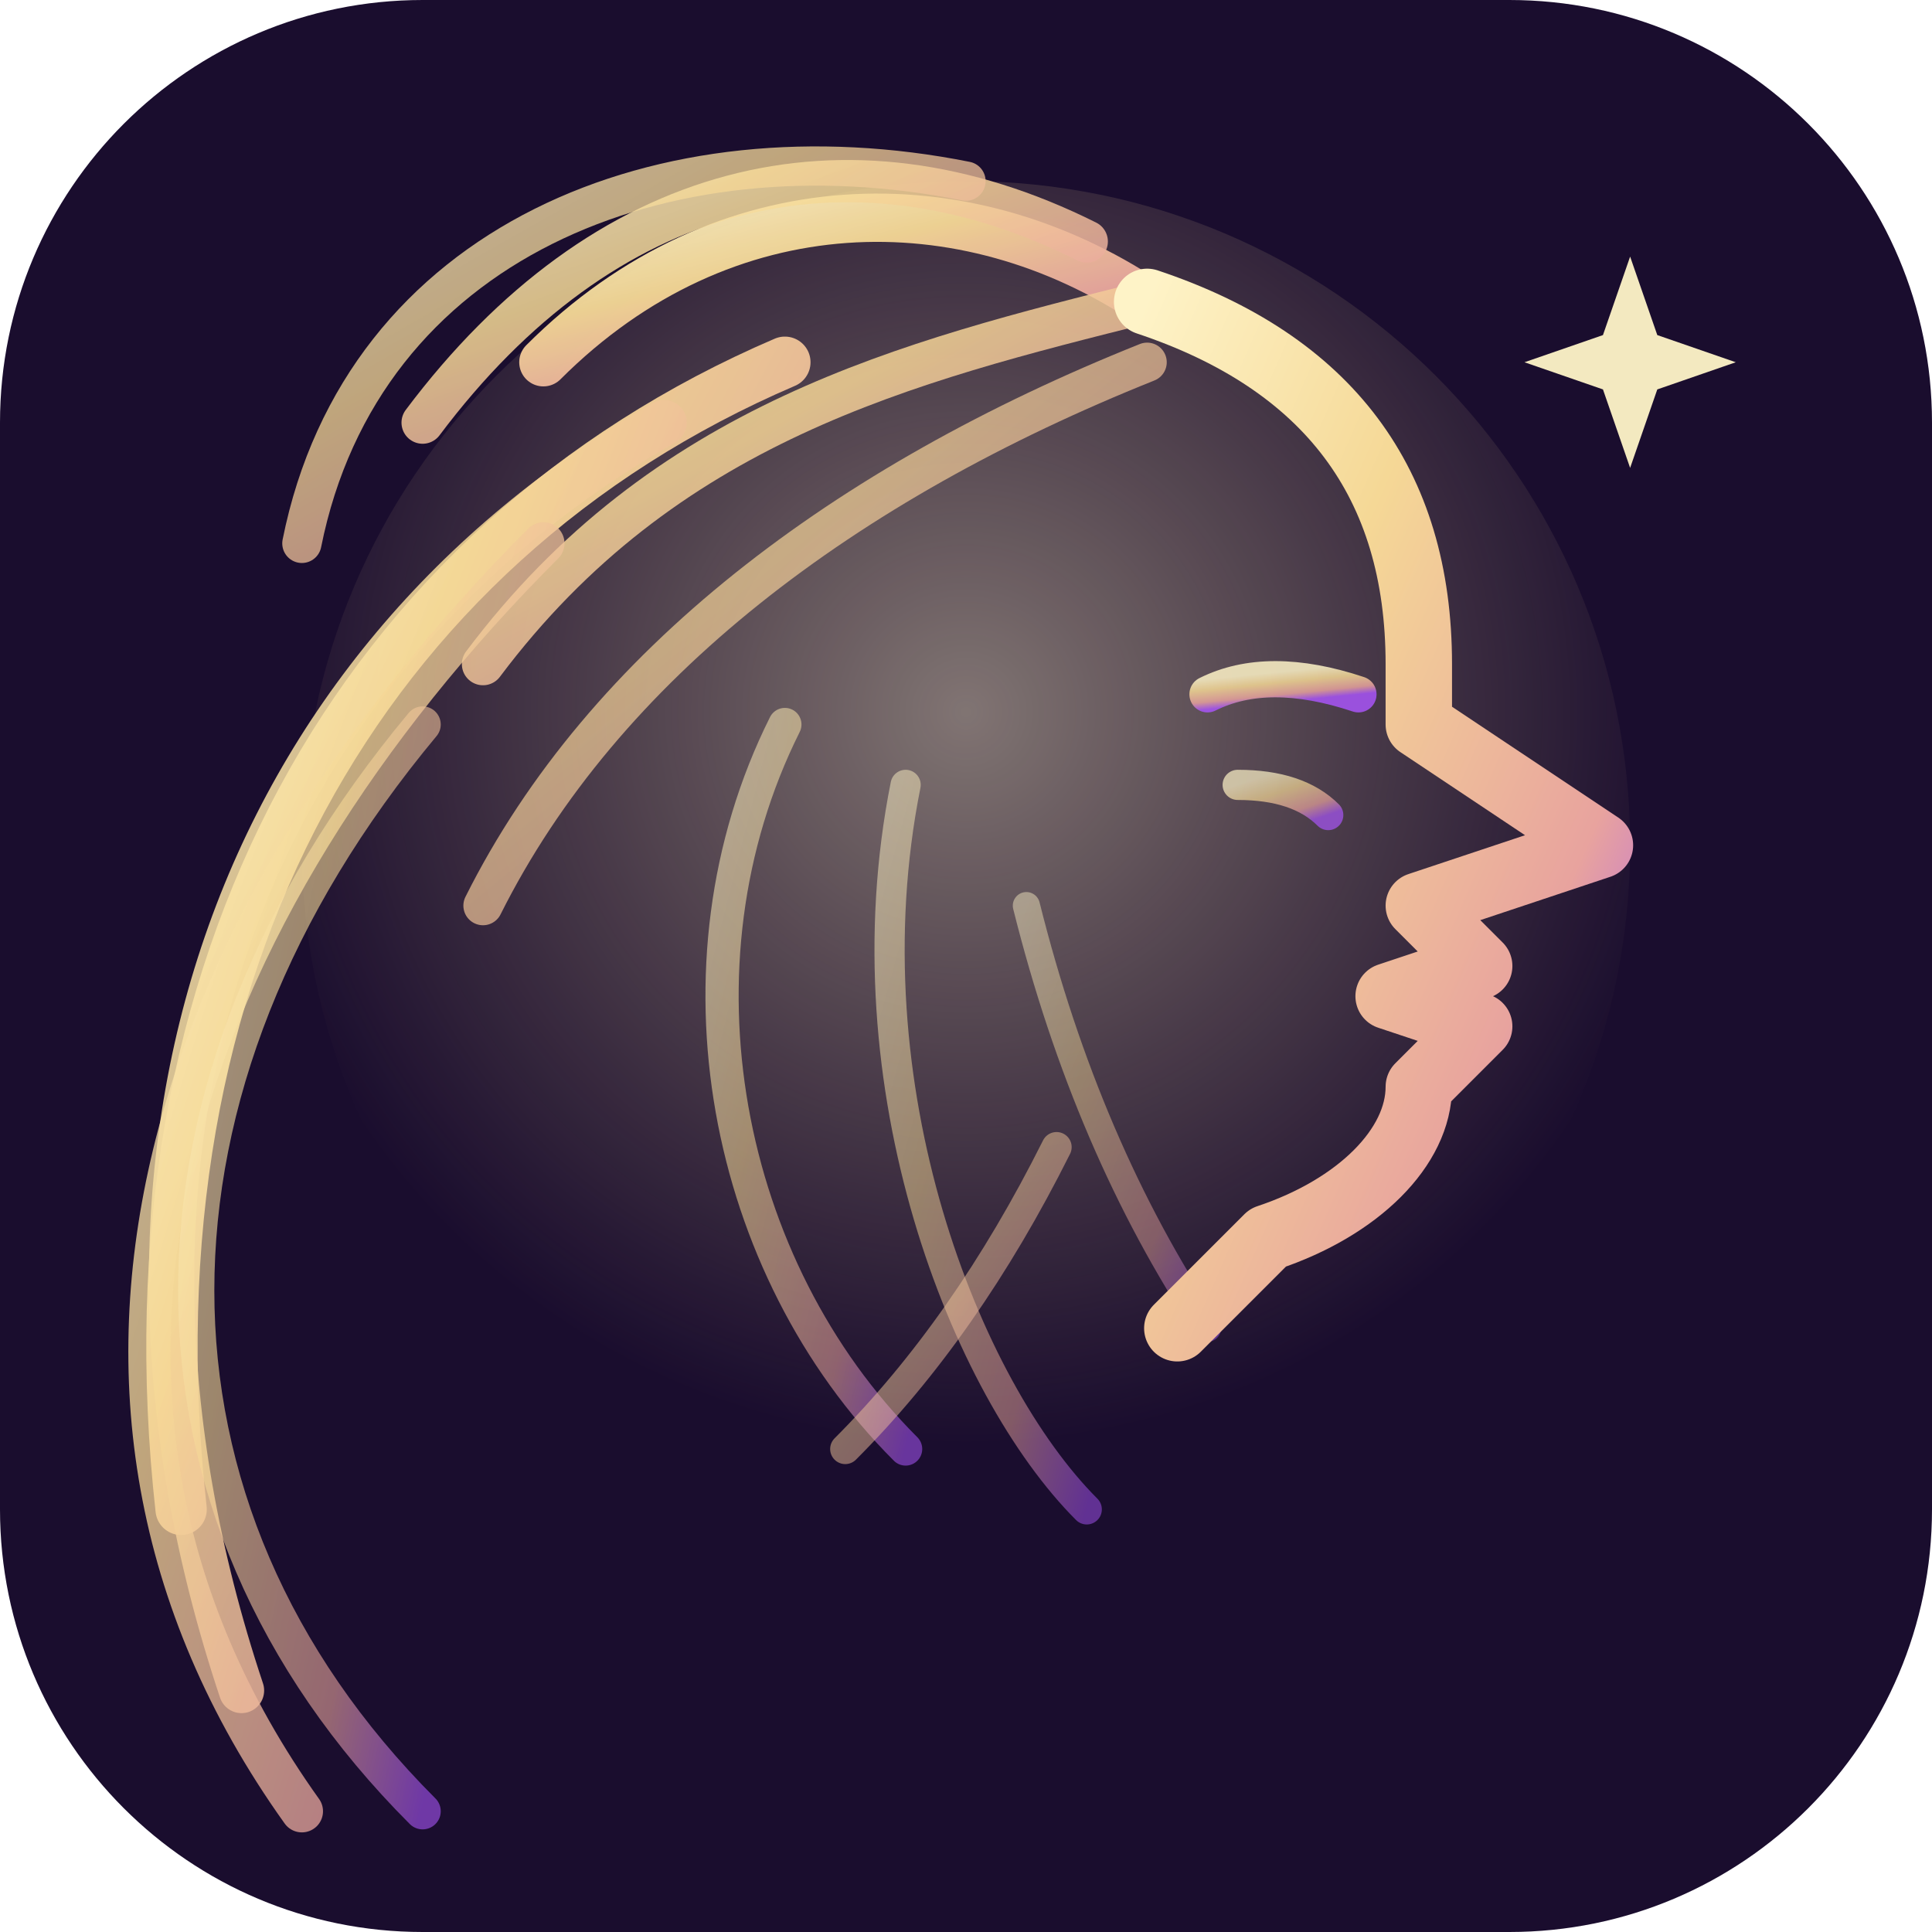
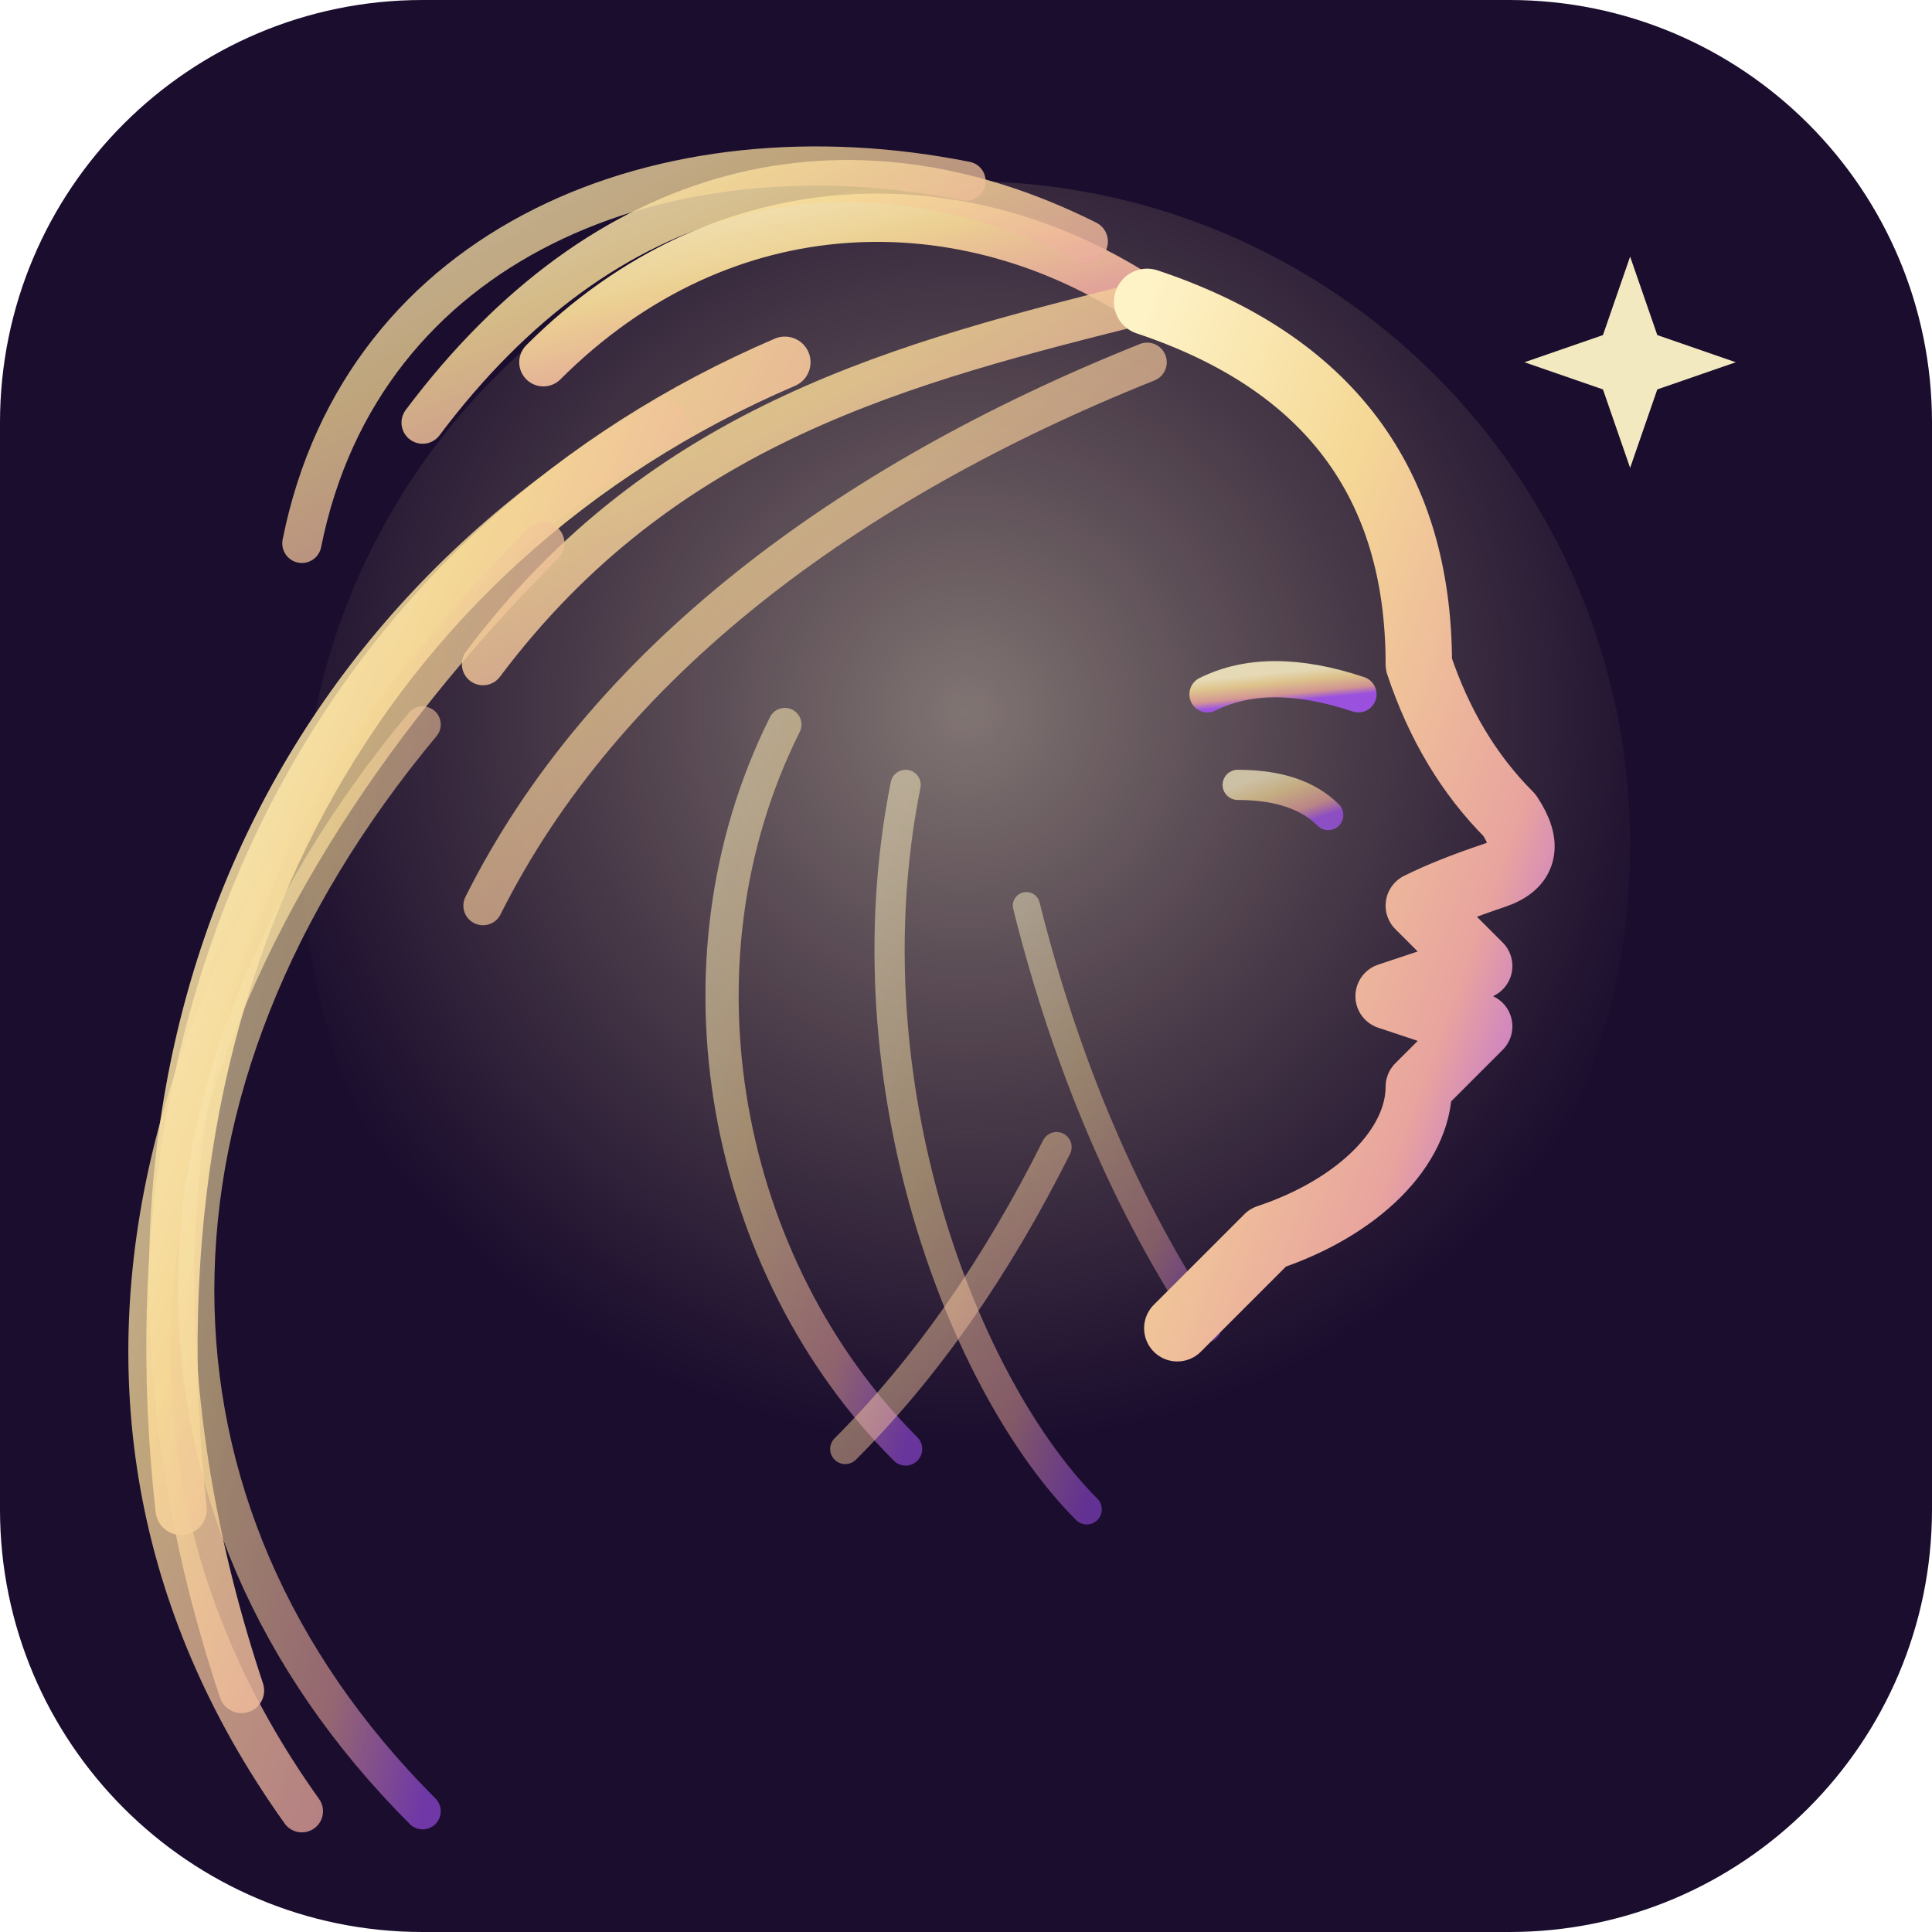
<svg xmlns="http://www.w3.org/2000/svg" width="64" height="64" viewBox="0 0 64 64" aria-label="Eve">
  <defs>
    <linearGradient id="g" x1="0" y1="0" x2="1" y2="1">
      <stop offset="0%" stop-color="#fef3c7" />
      <stop offset="35%" stop-color="#f5d896" />
      <stop offset="75%" stop-color="#e8a39e" />
      <stop offset="100%" stop-color="#a855f7" />
    </linearGradient>
    <radialGradient id="glow" cx="0.5" cy="0.4" r="0.55">
      <stop offset="0%" stop-color="#fef3c7" stop-opacity="0.45" />
      <stop offset="100%" stop-color="#f5d896" stop-opacity="0" />
    </radialGradient>
  </defs>
  <rect width="64" height="64" rx="14" fill="#1a0d2e" />
  <circle cx="32" cy="28" r="22" fill="url(#glow)" />
  <g stroke="url(#g)" stroke-linecap="round" fill="none">
    <path d="M 38 10 C 32 6 24 6 18 12" stroke-width="1.6" opacity="0.95" />
    <path d="M 36 8 C 28 4 20 6 14 14" stroke-width="1.4" opacity="0.85" />
    <path d="M 32 6 C 22 4 12 8 10 18" stroke-width="1.3" opacity="0.75" />
    <path d="M 38 10 C 30 12 22 14 16 22" stroke-width="1.4" opacity="0.85" />
    <path d="M 38 12 C 28 16 20 22 16 30" stroke-width="1.3" opacity="0.7" />
    <path d="M 26 12 C 12 18 4 32 6 50" stroke-width="1.7" opacity="0.95" />
    <path d="M 22 14 C 8 22 2 38 8 56" stroke-width="1.5" opacity="0.85" />
    <path d="M 18 18 C 6 30 0 46 10 60" stroke-width="1.4" opacity="0.75" />
    <path d="M 14 24 C 4 36 4 50 14 60" stroke-width="1.2" opacity="0.6" />
    <path d="M 26 24 C 22 32 24 42 30 48" stroke-width="1.1" opacity="0.55" />
    <path d="M 30 26 C 28 36 32 46 36 50" stroke-width="1" opacity="0.5" />
    <path d="M 34 30 Q 36 38 40 44" stroke-width="0.9" opacity="0.45" />
    <path d="M 35 38 Q 32 44 28 48" stroke-width="1" opacity="0.5" />
  </g>
-   <path d="M 38 10 C 44 12 47 16 47 22 L 47 24 L 53 28 L 47 30 L 49 32 L 46 33 L 49 34 L 47 36 C 47 38 45 40 42 41 L 39 44" stroke="url(#g)" stroke-width="2.2" stroke-linecap="round" stroke-linejoin="round" fill="none" />
+   <path d="M 38 10 C 44 12 47 16 47 22 Q 48 25 50 27 Q 51 28.5 49.5 29 Q 48 29.5 47 30 L 49 32 L 46 33 L 49 34 L 47 36 C 47 38 45 40 42 41 L 39 44" stroke="url(#g)" stroke-width="2.2" stroke-linecap="round" stroke-linejoin="round" fill="none" />
  <path d="M 40 23 Q 42 22 45 23" stroke="url(#g)" stroke-width="1.2" stroke-linecap="round" fill="none" opacity="0.85" />
  <path d="M 41 26 Q 43 26 44 27" stroke="url(#g)" stroke-width="1" stroke-linecap="round" fill="none" opacity="0.7" />
  <path d="M 46 33 L 49 33" stroke="url(#g)" stroke-width="1" stroke-linecap="round" fill="none" opacity="0.7" />
  <g transform="translate(54 12)">
    <path d="M 0 -3.5 L 0.9 -0.9 L 3.5 0 L 0.9 0.9 L 0 3.5 L -0.9 0.9 L -3.5 0 L -0.9 -0.9 Z" fill="#fef3c7" opacity="0.95" />
  </g>
</svg>
